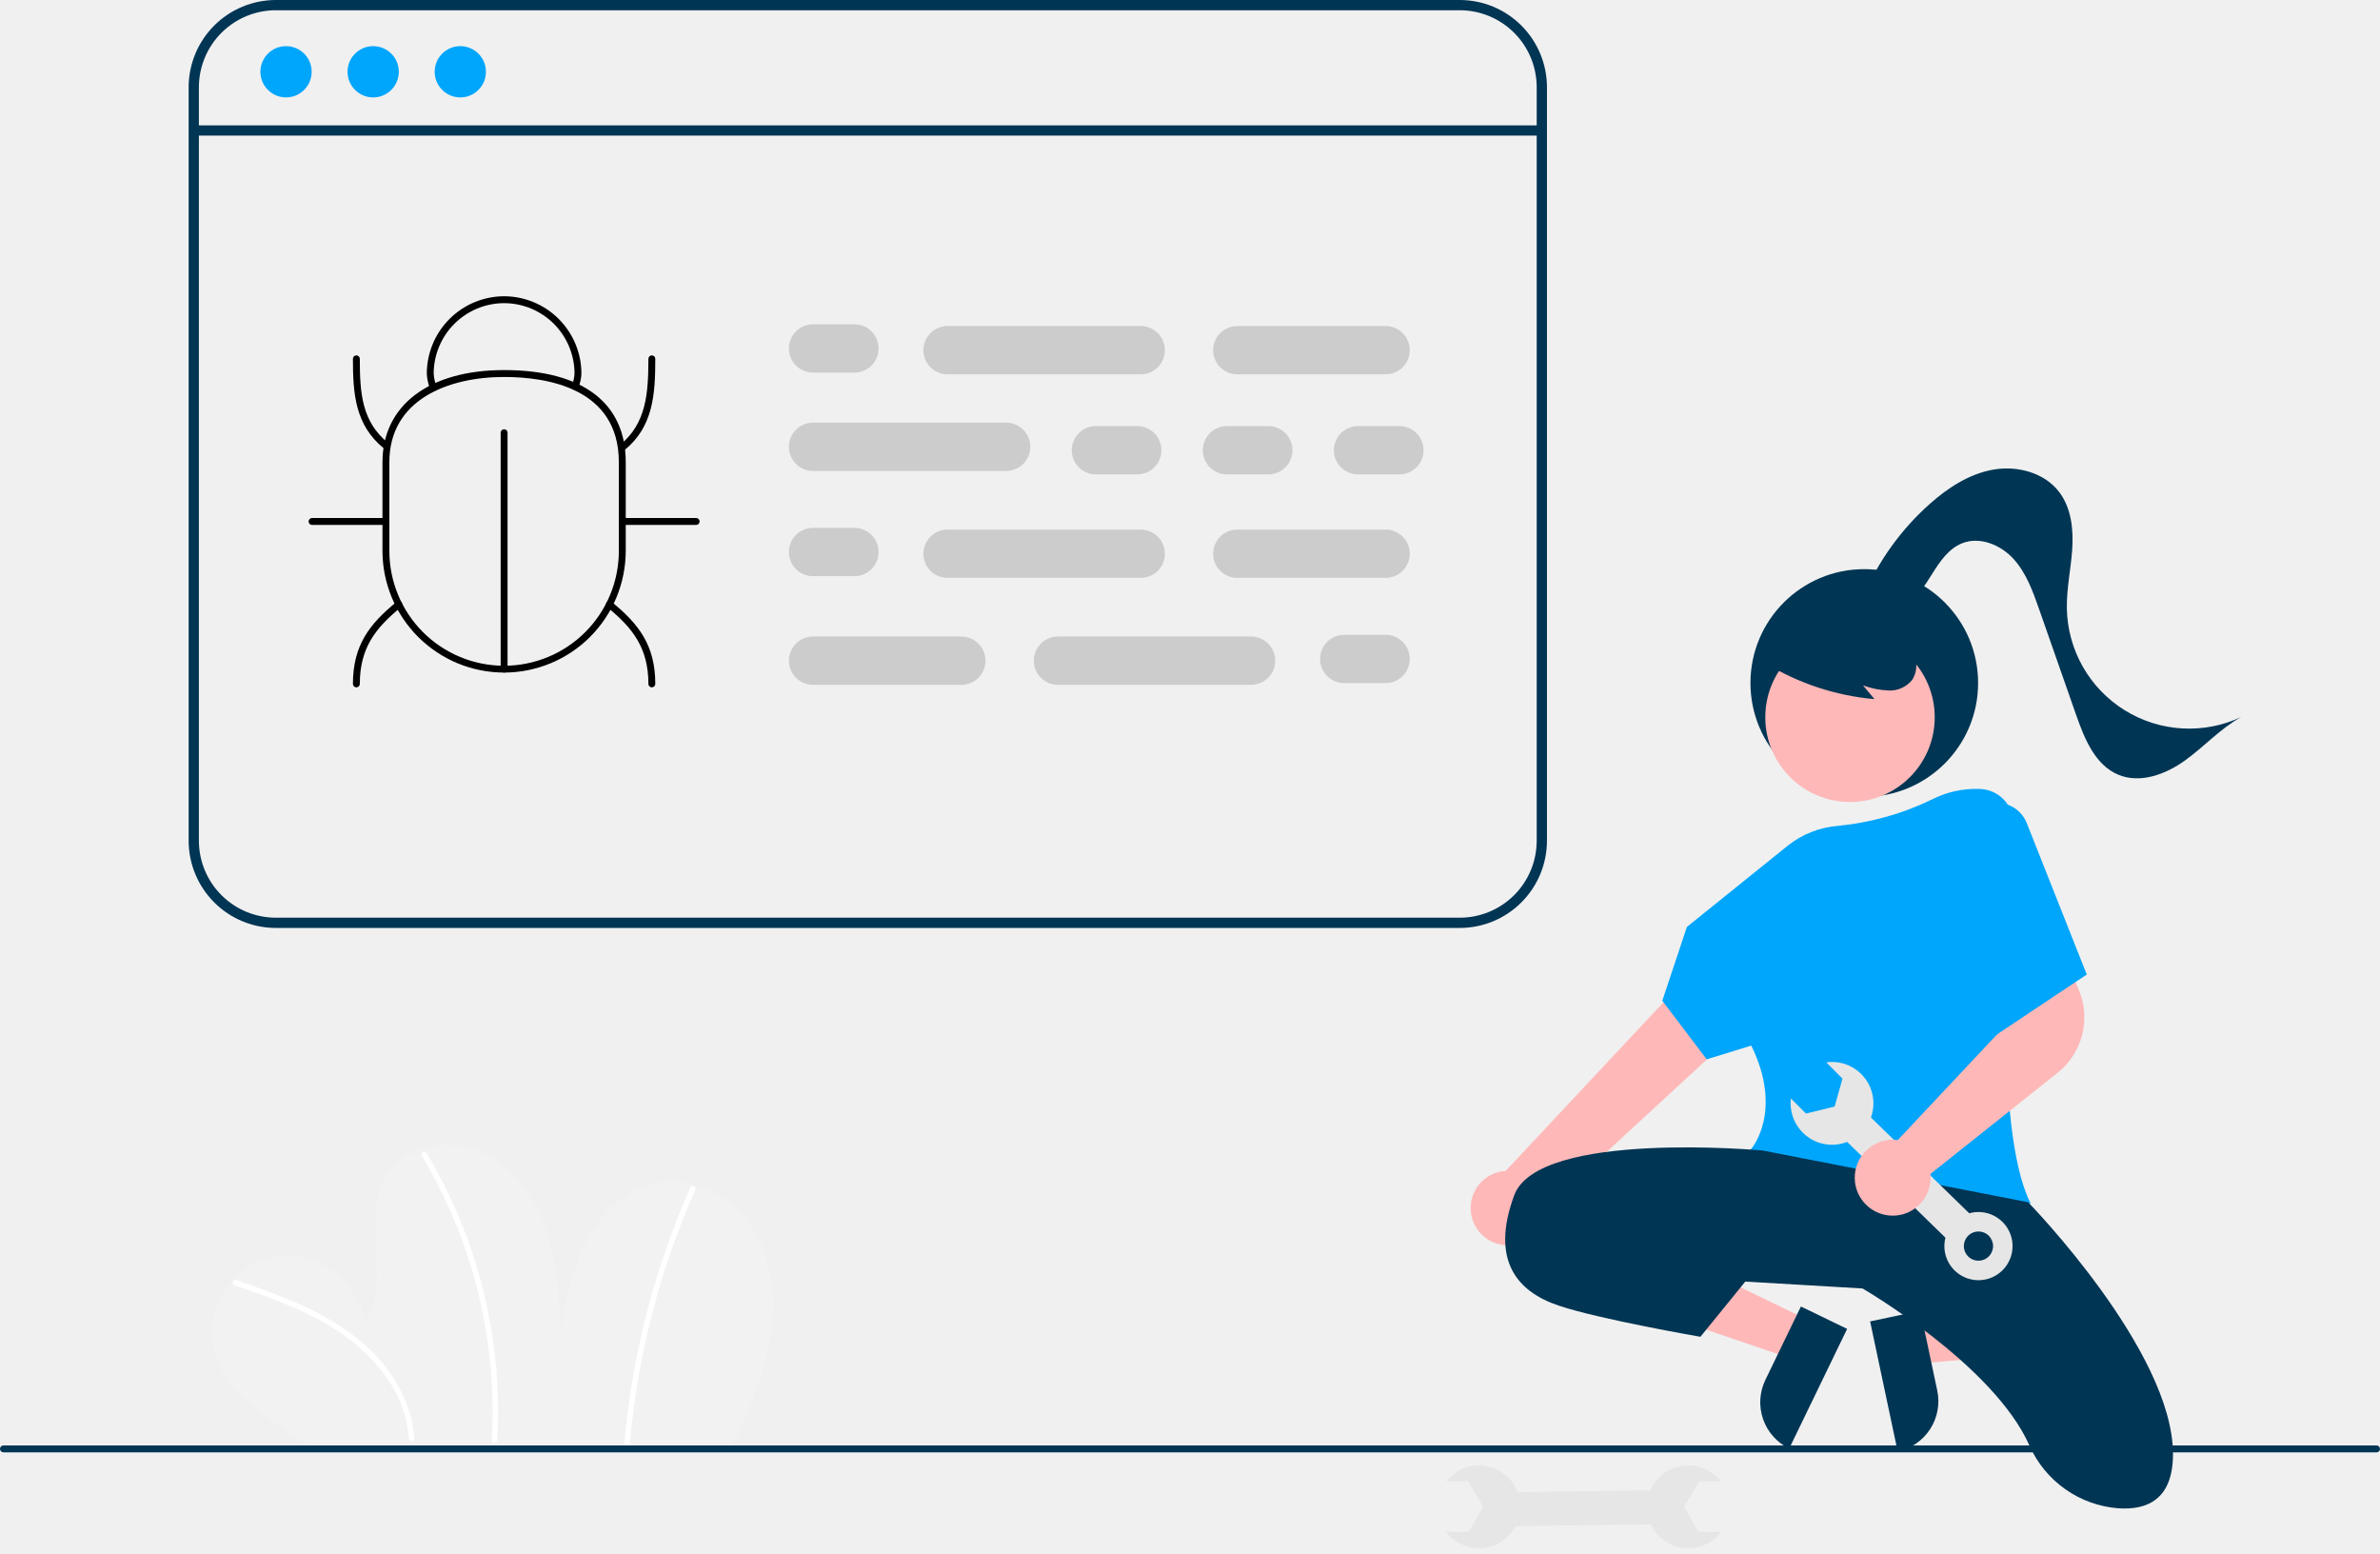
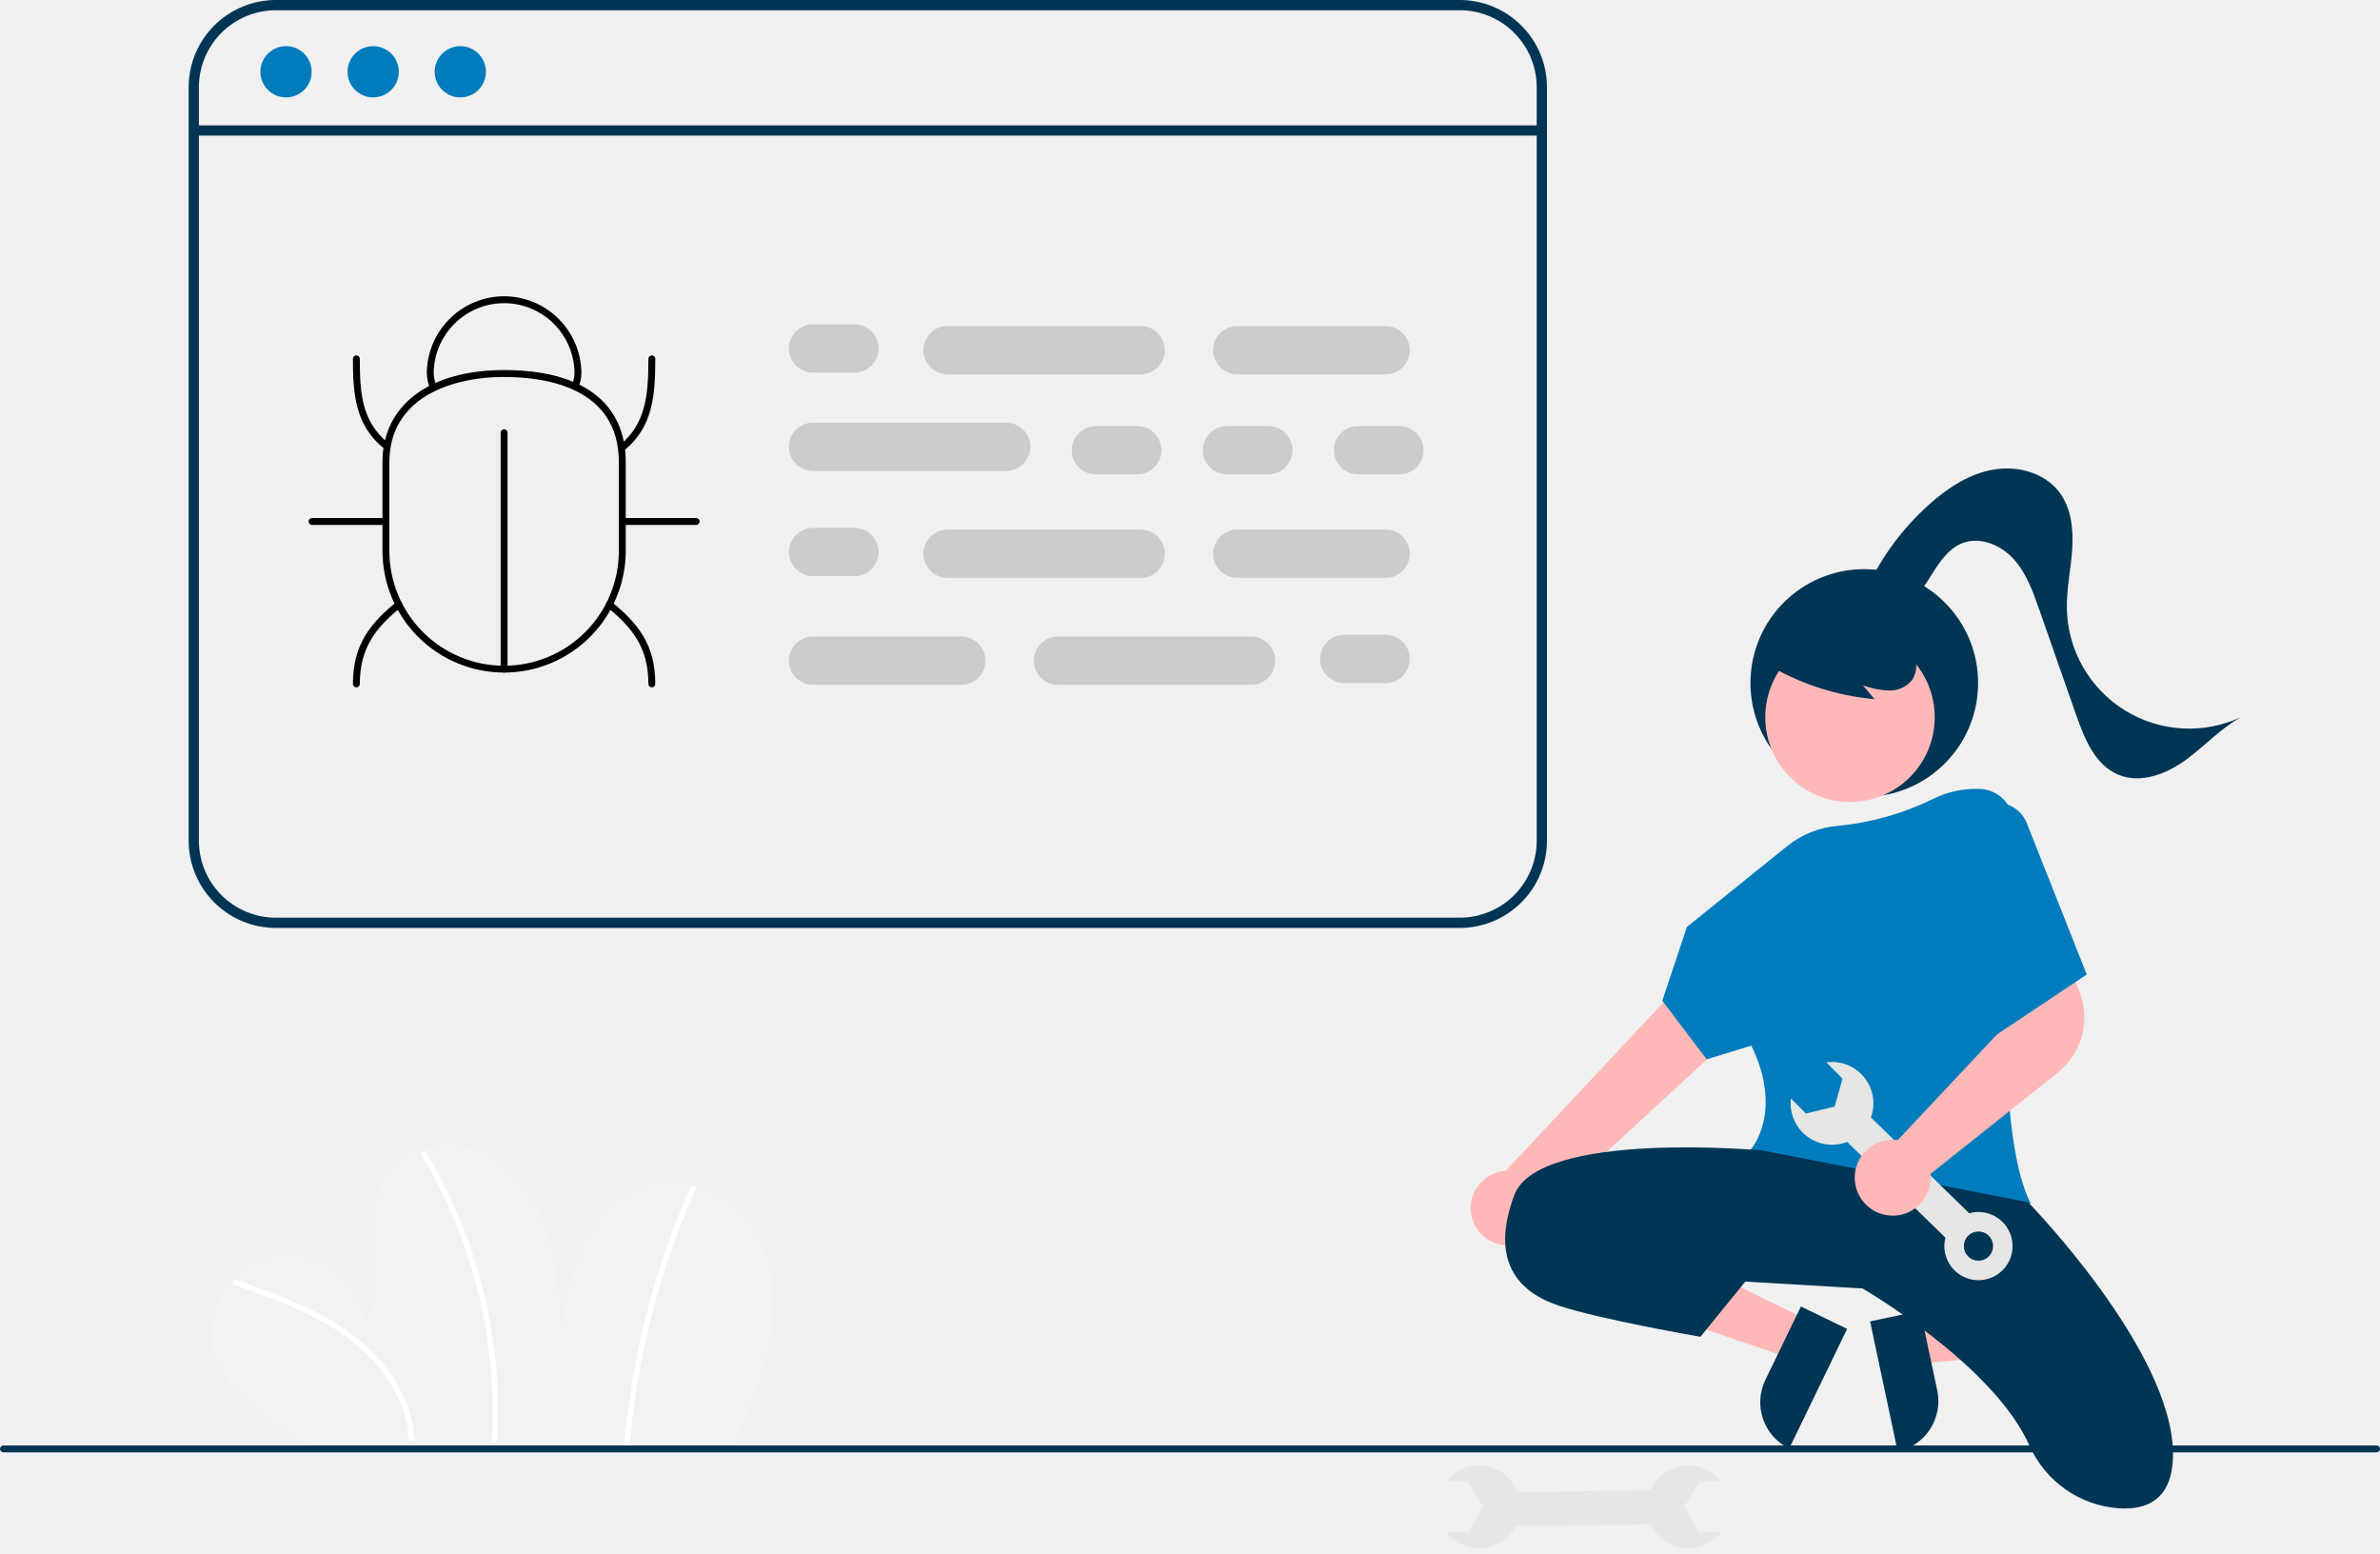
<svg xmlns="http://www.w3.org/2000/svg" width="360" height="235" viewBox="0 0 360 235" fill="none">
  <g clip-path="url(#clip0)">
    <path d="M110.511 219.188C112.947 213.927 115.381 208.588 116.438 202.888C117.495 197.188 117.051 191.001 114.024 186.057C110.996 181.113 105.035 177.76 99.346 178.878C94.674 179.796 90.922 183.476 88.726 187.7C86.529 191.925 85.647 196.69 84.793 201.374C84.517 196.052 84.225 190.645 82.457 185.618C80.689 180.591 77.208 175.906 72.247 173.961C67.285 172.015 60.831 173.545 58.217 178.188C54.533 184.73 59.417 193.906 55.182 200.104C54.455 193.887 47.953 188.974 41.773 189.974C35.594 190.974 30.973 197.686 32.244 203.816C33.001 207.463 35.489 210.565 38.464 212.806C41.439 215.048 44.899 217.645 48.322 219.114L110.511 219.188Z" fill="#F2F2F2" />
    <path d="M35.489 194.368C40.397 196.083 45.351 197.818 49.832 200.501C53.849 202.905 57.425 206.142 59.684 210.287C60.922 212.511 61.657 214.979 61.837 217.518C61.869 218.049 62.7 218.052 62.667 217.518C62.377 212.79 60.073 208.464 56.883 205.042C53.385 201.291 48.852 198.729 44.172 196.741C41.398 195.563 38.554 194.561 35.709 193.567C35.204 193.39 34.987 194.192 35.489 194.368H35.489Z" fill="white" />
    <path d="M63.802 174.785C66.818 179.809 69.233 185.171 70.998 190.758C72.766 196.344 73.879 202.117 74.316 207.959C74.558 211.23 74.585 214.513 74.395 217.787C74.365 218.321 75.195 218.319 75.226 217.787C75.561 211.884 75.204 205.962 74.161 200.142C73.121 194.322 71.41 188.643 69.064 183.217C67.748 180.169 66.229 177.212 64.519 174.366C64.462 174.275 64.371 174.21 64.266 174.184C64.162 174.159 64.051 174.175 63.958 174.229C63.865 174.284 63.797 174.372 63.768 174.476C63.739 174.579 63.751 174.69 63.802 174.785V174.785Z" fill="white" />
    <path d="M104.446 179.555C100.18 189.139 97.178 199.238 95.516 209.596C95.049 212.505 94.687 215.429 94.431 218.367C94.385 218.9 95.216 218.896 95.262 218.367C96.166 208.032 98.4 197.857 101.908 188.093C102.893 185.348 103.978 182.642 105.163 179.974C105.378 179.49 104.663 179.067 104.446 179.555V179.555Z" fill="white" />
    <path d="M251.725 230.5L251.659 225.344L227.354 225.659L227.42 230.814L251.725 230.5Z" fill="#E6E6E6" />
    <path d="M260.362 231.65L256.891 231.64L254.745 227.812L257.064 223.997L260.289 224.006C259.482 222.979 258.373 222.23 257.118 221.864C255.863 221.499 254.526 221.535 253.293 221.969C252.06 222.402 250.993 223.21 250.243 224.28C249.492 225.35 249.095 226.628 249.108 227.934C249.12 229.241 249.541 230.511 250.312 231.567C251.082 232.622 252.164 233.41 253.405 233.82C254.646 234.229 255.984 234.241 257.232 233.851C258.479 233.462 259.574 232.693 260.362 231.65V231.65Z" fill="#E6E6E6" />
    <path d="M218.717 231.65L222.188 231.64L224.334 227.812L222.015 223.997L218.79 224.006C219.598 222.979 220.706 222.23 221.961 221.864C223.216 221.499 224.554 221.535 225.787 221.969C227.019 222.402 228.086 223.21 228.837 224.28C229.587 225.35 229.984 226.628 229.972 227.934C229.959 229.241 229.538 230.511 228.767 231.567C227.997 232.622 226.915 233.41 225.674 233.82C224.433 234.229 223.095 234.241 221.848 233.851C220.6 233.462 219.505 232.693 218.717 231.65V231.65Z" fill="#E6E6E6" />
    <path d="M359.478 219.636H0.522C0.383 219.636 0.251 219.581 0.153 219.483C0.055 219.386 0 219.253 0 219.115C0 218.976 0.055 218.843 0.153 218.746C0.251 218.648 0.383 218.593 0.522 218.593H359.478C359.617 218.593 359.749 218.648 359.847 218.746C359.945 218.843 360 218.976 360 219.115C360 219.253 359.945 219.386 359.847 219.483C359.749 219.581 359.617 219.636 359.478 219.636Z" fill="#003554" />
    <path d="M281.993 120.506C291.502 120.506 299.21 112.797 299.21 103.288C299.21 93.779 291.502 86.071 281.993 86.071C272.484 86.071 264.775 93.779 264.775 103.288C264.775 112.797 272.484 120.506 281.993 120.506Z" fill="#003554" />
    <path d="M288.97 199.944L290.296 206.201L315.063 204.064L313.106 194.829L288.97 199.944Z" fill="#FFB8B8" />
    <path d="M287.043 219.5L282.875 199.834L290.474 198.224L293.031 210.292C293.458 212.307 293.067 214.41 291.944 216.136C290.821 217.863 289.058 219.073 287.043 219.5L287.043 219.5Z" fill="#003554" />
    <path d="M273.454 199.61L270.666 205.367L247.134 197.355L251.248 188.858L273.454 199.61Z" fill="#FFB8B8" />
    <path d="M267.03 208.683L272.406 197.58L279.397 200.965L270.636 219.059C269.718 218.614 268.897 217.993 268.219 217.231C267.541 216.469 267.019 215.581 266.685 214.618C266.35 213.654 266.208 212.634 266.267 211.616C266.327 210.598 266.586 209.601 267.03 208.683V208.683Z" fill="#003554" />
    <path d="M227.092 188.24C227.897 188.39 228.726 188.362 229.519 188.157C230.313 187.952 231.051 187.575 231.684 187.054C232.316 186.533 232.826 185.879 233.178 185.139C233.531 184.4 233.716 183.592 233.722 182.772L272.526 146.996L262.89 139.532L227.757 177.068C226.38 177.149 225.08 177.732 224.104 178.707C223.128 179.682 222.544 180.981 222.462 182.358C222.38 183.736 222.806 185.095 223.659 186.179C224.513 187.263 225.734 187.996 227.092 188.24H227.092Z" fill="#FFB8B8" />
    <path d="M279.832 121.283C286.909 121.283 292.646 115.546 292.646 108.469C292.646 101.392 286.909 95.654 279.832 95.654C272.755 95.654 267.017 101.392 267.017 108.469C267.017 115.546 272.755 121.283 279.832 121.283Z" fill="#FFB8B8" />
-     <path d="M291.332 183.795C282.343 183.795 271.517 181.901 264.839 174.154L264.688 173.98L264.843 173.809C264.894 173.753 269.807 168.138 264.901 158.125L258.156 160.2L251.441 151.336L255.161 140.177L270.384 127.914C272.565 126.166 275.221 125.114 278.007 124.893C283.049 124.406 287.961 123.007 292.503 120.765C294.582 119.755 296.871 119.254 299.181 119.305L299.481 119.313C300.183 119.333 300.875 119.495 301.513 119.79C302.151 120.085 302.722 120.506 303.192 121.029C303.663 121.551 304.022 122.164 304.249 122.829C304.475 123.494 304.564 124.199 304.511 124.9C303.478 138.272 301.655 170.575 307.01 181.697L307.149 181.984L306.84 182.063C301.75 183.208 296.549 183.789 291.332 183.795V183.795Z" fill="#00A6FB" />
+     <path d="M291.332 183.795C282.343 183.795 271.517 181.901 264.839 174.154L264.688 173.98L264.843 173.809C264.894 173.753 269.807 168.138 264.901 158.125L258.156 160.2L251.441 151.336L255.161 140.177L270.384 127.914C272.565 126.166 275.221 125.114 278.007 124.893C283.049 124.406 287.961 123.007 292.503 120.765C294.582 119.755 296.871 119.254 299.181 119.305L299.481 119.313C300.183 119.333 300.875 119.495 301.513 119.79C302.151 120.085 302.722 120.506 303.192 121.029C303.663 121.551 304.022 122.164 304.249 122.829C304.475 123.494 304.564 124.199 304.511 124.9C303.478 138.272 301.655 170.575 307.01 181.697L307.149 181.984L306.84 182.063C301.75 183.208 296.549 183.789 291.332 183.795V183.795Z" fill="#007cbd" />
    <path d="M266.602 173.984C266.602 173.984 232.688 170.854 229.036 180.767C225.384 190.68 229.558 195.376 235.819 197.462C242.08 199.549 257.21 202.158 257.21 202.158L263.993 193.81L281.732 194.854C281.732 194.854 301.498 206.318 306.963 218.579C308.136 221.233 310.005 223.519 312.373 225.194C314.742 226.87 317.52 227.872 320.412 228.095C324.794 228.4 328.688 226.745 328.688 219.897C328.688 204.245 306.775 181.81 306.775 181.81L266.602 173.984Z" fill="#003554" />
    <path d="M240.775 189.375C240.775 189.375 249.645 186.767 263.732 193.549Z" fill="#003554" />
    <path d="M267.048 100.297C272.053 103.352 277.695 105.211 283.535 105.729L281.797 103.647C283.063 104.115 284.394 104.379 285.742 104.43C286.417 104.45 287.087 104.311 287.699 104.024C288.31 103.738 288.846 103.313 289.264 102.782C289.604 102.231 289.807 101.605 289.854 100.959C289.901 100.312 289.79 99.664 289.533 99.07C289.003 97.884 288.179 96.853 287.138 96.076C285.294 94.617 283.117 93.637 280.802 93.223C278.487 92.809 276.106 92.975 273.87 93.704C272.336 94.163 270.963 95.044 269.907 96.246C269.388 96.852 269.028 97.578 268.858 98.357C268.688 99.137 268.715 99.946 268.935 100.713" fill="#003554" />
    <path d="M281.9 90.054C284.177 84.767 287.585 80.044 291.885 76.217C294.646 73.763 297.871 71.655 301.509 71.019C305.148 70.382 309.248 71.473 311.48 74.416C313.305 76.823 313.646 80.047 313.445 83.061C313.244 86.074 312.57 89.059 312.635 92.079C312.701 95.16 313.535 98.176 315.062 100.853C316.589 103.529 318.761 105.783 321.379 107.407C323.998 109.032 326.981 109.977 330.058 110.157C333.134 110.337 336.207 109.745 338.997 108.436C335.855 110.172 333.407 112.921 330.49 115.014C327.573 117.106 323.727 118.541 320.414 117.158C316.909 115.695 315.301 111.722 314.046 108.137L308.446 92.151C307.495 89.434 306.496 86.636 304.553 84.51C302.611 82.385 299.459 81.09 296.785 82.158C294.758 82.968 293.439 84.901 292.282 86.751C291.125 88.602 289.905 90.57 287.95 91.541C285.995 92.511 283.099 91.914 282.46 89.827" fill="#003554" />
    <path d="M281.544 167.578L277.945 171.271L295.354 188.235L298.952 184.542L281.544 167.578Z" fill="#E6E6E6" />
    <path d="M295.57 184.847C294.859 185.577 294.38 186.502 294.194 187.505C294.008 188.507 294.123 189.543 294.526 190.48C294.928 191.417 295.599 192.213 296.454 192.769C297.31 193.324 298.31 193.614 299.33 193.601C300.35 193.587 301.342 193.272 302.183 192.695C303.023 192.117 303.674 191.304 304.052 190.356C304.43 189.409 304.519 188.371 304.307 187.374C304.095 186.376 303.592 185.464 302.862 184.752C301.882 183.798 300.564 183.272 299.196 183.289C297.829 183.307 296.525 183.867 295.57 184.847V184.847ZM300.846 189.987C300.541 190.3 300.15 190.516 299.722 190.607C299.295 190.697 298.85 190.659 298.444 190.497C298.038 190.335 297.689 190.057 297.442 189.696C297.194 189.336 297.059 188.911 297.054 188.474C297.048 188.037 297.172 187.608 297.41 187.241C297.648 186.875 297.99 186.587 298.391 186.415C298.793 186.242 299.237 186.193 299.666 186.272C300.096 186.352 300.492 186.557 300.805 186.862C301.225 187.271 301.465 187.83 301.473 188.416C301.48 189.002 301.255 189.567 300.846 189.987Z" fill="#E6E6E6" />
    <path d="M276.25 160.658L278.697 163.12L277.508 167.344L273.17 168.402L270.896 166.115C270.741 167.412 270.996 168.726 271.624 169.871C272.253 171.017 273.225 171.937 274.403 172.503C275.581 173.068 276.907 173.251 278.194 173.025C279.481 172.799 280.665 172.176 281.581 171.243C282.496 170.311 283.096 169.115 283.298 167.824C283.499 166.532 283.291 165.21 282.704 164.043C282.116 162.876 281.178 161.922 280.02 161.315C278.863 160.708 277.545 160.478 276.25 160.658V160.658Z" fill="#E6E6E6" />
    <path d="M286.297 183.839C286.076 183.839 285.855 183.827 285.635 183.803C284.347 183.653 283.148 183.073 282.231 182.156C281.314 181.239 280.734 180.04 280.585 178.752C280.493 177.948 280.572 177.134 280.817 176.364C281.062 175.593 281.467 174.882 282.005 174.279C282.544 173.676 283.204 173.193 283.942 172.862C284.68 172.531 285.479 172.361 286.288 172.36C286.544 172.362 286.8 172.381 287.053 172.417L304.572 153.768L302.743 147.672L311.929 143.554L314.503 149.846C315.365 151.978 315.518 154.331 314.937 156.556C314.356 158.78 313.074 160.759 311.28 162.197L291.996 177.537C292.016 177.724 292.027 177.912 292.027 178.1C292.027 178.907 291.856 179.705 291.527 180.441C291.197 181.178 290.717 181.837 290.116 182.376C289.069 183.322 287.708 183.843 286.297 183.839Z" fill="#FFB8B8" />
-     <path d="M299.993 121.81C300.6 121.54 301.256 121.396 301.921 121.385C302.585 121.375 303.245 121.499 303.86 121.751C304.476 122.002 305.034 122.375 305.502 122.848C305.969 123.32 306.336 123.882 306.581 124.5L315.645 147.375L301.558 156.766L299.993 121.81Z" fill="#00A6FB" />
+     <path d="M299.993 121.81C300.6 121.54 301.256 121.396 301.921 121.385C302.585 121.375 303.245 121.499 303.86 121.751C304.476 122.002 305.034 122.375 305.502 122.848C305.969 123.32 306.336 123.882 306.581 124.5L315.645 147.375L301.558 156.766L299.993 121.81Z" fill="#007cbd" />
    <path d="M233.993 127.151V13.18C233.988 9.686 232.598 6.337 230.127 3.866C227.656 1.395 224.307 0.005 220.813 0H41.715C38.221 0.005 34.871 1.395 32.401 3.866C29.93 6.337 28.54 9.686 28.535 13.18V127.151C28.54 130.646 29.93 133.995 32.401 136.466C34.871 138.937 38.221 140.327 41.715 140.332H220.813C224.307 140.327 227.656 138.937 230.127 136.466C232.598 133.995 233.988 130.646 233.993 127.151ZM41.715 138.781C38.632 138.777 35.676 137.551 33.496 135.371C31.316 133.191 30.089 130.235 30.085 127.151V13.18C30.089 10.097 31.316 7.141 33.496 4.961C35.676 2.781 38.632 1.554 41.715 1.551H220.813C223.896 1.554 226.852 2.781 229.032 4.961C231.212 7.141 232.438 10.097 232.442 13.18V127.151C232.438 130.235 231.212 133.191 229.032 135.371C226.852 137.551 223.896 138.777 220.813 138.781H41.715Z" fill="#003554" />
    <path d="M232.442 20.506H30.085C29.88 20.506 29.683 20.424 29.537 20.279C29.392 20.134 29.31 19.936 29.31 19.731C29.31 19.525 29.392 19.328 29.537 19.183C29.683 19.037 29.88 18.956 30.085 18.956H232.442C232.648 18.956 232.845 19.037 232.99 19.183C233.136 19.328 233.218 19.525 233.218 19.731C233.218 19.936 233.136 20.134 232.99 20.279C232.845 20.424 232.648 20.506 232.442 20.506Z" fill="#003554" />
-     <path d="M43.266 14.731C45.407 14.731 47.142 12.995 47.142 10.854C47.142 8.713 45.407 6.978 43.266 6.978C41.125 6.978 39.389 8.713 39.389 10.854C39.389 12.995 41.125 14.731 43.266 14.731Z" fill="#00A6FB" />
-     <path d="M56.446 14.731C58.587 14.731 60.323 12.995 60.323 10.854C60.323 8.713 58.587 6.978 56.446 6.978C54.305 6.978 52.569 8.713 52.569 10.854C52.569 12.995 54.305 14.731 56.446 14.731Z" fill="#00A6FB" />
-     <path d="M69.626 14.731C71.767 14.731 73.503 12.995 73.503 10.854C73.503 8.713 71.767 6.978 69.626 6.978C67.485 6.978 65.75 8.713 65.75 10.854C65.75 12.995 67.485 14.731 69.626 14.731Z" fill="#00A6FB" />
+     <path d="M43.266 14.731C45.407 14.731 47.142 12.995 47.142 10.854C47.142 8.713 45.407 6.978 43.266 6.978C41.125 6.978 39.389 8.713 39.389 10.854C39.389 12.995 41.125 14.731 43.266 14.731Z" fill="#007cbd" />
+     <path d="M56.446 14.731C58.587 14.731 60.323 12.995 60.323 10.854C60.323 8.713 58.587 6.978 56.446 6.978C54.305 6.978 52.569 8.713 52.569 10.854C52.569 12.995 54.305 14.731 56.446 14.731Z" fill="#007cbd" />
+     <path d="M69.626 14.731C71.767 14.731 73.503 12.995 73.503 10.854C73.503 8.713 71.767 6.978 69.626 6.978C67.485 6.978 65.75 8.713 65.75 10.854C65.75 12.995 67.485 14.731 69.626 14.731Z" fill="#007cbd" />
    <path d="M98.598 103.947C98.529 103.947 98.461 103.934 98.398 103.907C98.335 103.881 98.277 103.843 98.229 103.794C98.18 103.746 98.142 103.688 98.115 103.625C98.089 103.562 98.076 103.494 98.076 103.425C98.076 97.985 95.691 94.951 91.844 91.818C91.79 91.775 91.746 91.722 91.713 91.662C91.68 91.601 91.66 91.535 91.653 91.467C91.646 91.398 91.652 91.329 91.672 91.264C91.692 91.198 91.724 91.137 91.767 91.083C91.811 91.03 91.864 90.986 91.924 90.954C91.985 90.921 92.051 90.901 92.119 90.894C92.188 90.887 92.257 90.894 92.322 90.913C92.388 90.933 92.449 90.966 92.502 91.009C96.588 94.335 99.119 97.573 99.119 103.425C99.119 103.494 99.106 103.562 99.08 103.625C99.053 103.688 99.015 103.746 98.966 103.794C98.918 103.843 98.861 103.881 98.797 103.907C98.734 103.934 98.666 103.947 98.598 103.947Z" fill="black" />
    <path d="M53.904 103.947C53.836 103.947 53.768 103.934 53.705 103.907C53.641 103.881 53.584 103.843 53.535 103.794C53.487 103.746 53.449 103.688 53.422 103.625C53.396 103.562 53.383 103.494 53.383 103.425C53.383 97.573 55.914 94.335 60 91.009C60.053 90.966 60.114 90.933 60.18 90.913C60.245 90.894 60.314 90.887 60.383 90.894C60.451 90.901 60.517 90.921 60.578 90.954C60.638 90.986 60.691 91.03 60.735 91.083C60.778 91.137 60.81 91.198 60.83 91.264C60.85 91.329 60.856 91.398 60.849 91.467C60.842 91.535 60.821 91.601 60.789 91.662C60.756 91.722 60.712 91.775 60.658 91.818C56.811 94.951 54.426 97.986 54.426 103.425C54.426 103.494 54.413 103.562 54.386 103.625C54.36 103.688 54.322 103.746 54.273 103.794C54.225 103.843 54.167 103.881 54.104 103.907C54.041 103.934 53.973 103.947 53.904 103.947Z" fill="black" />
    <path d="M94.129 68.192C94.021 68.192 93.916 68.159 93.828 68.097C93.74 68.035 93.673 67.947 93.637 67.845C93.601 67.744 93.597 67.634 93.626 67.53C93.655 67.426 93.716 67.334 93.799 67.266C97.754 64.046 98.076 59.472 98.076 54.263C98.076 54.124 98.131 53.991 98.229 53.894C98.326 53.796 98.459 53.741 98.598 53.741C98.736 53.741 98.869 53.796 98.966 53.894C99.064 53.991 99.119 54.124 99.119 54.263C99.119 59.743 98.769 64.566 94.458 68.075C94.365 68.151 94.249 68.192 94.129 68.192V68.192Z" fill="black" />
    <path d="M58.373 67.913C58.254 67.913 58.137 67.871 58.044 67.795C53.733 64.286 53.383 59.59 53.383 54.262C53.383 54.124 53.438 53.991 53.535 53.893C53.633 53.795 53.766 53.74 53.904 53.74C54.043 53.74 54.175 53.795 54.273 53.893C54.371 53.991 54.426 54.124 54.426 54.262C54.426 59.498 54.741 63.761 58.703 66.986C58.787 67.054 58.847 67.147 58.876 67.25C58.905 67.354 58.901 67.464 58.865 67.566C58.829 67.667 58.762 67.755 58.674 67.817C58.586 67.879 58.481 67.913 58.373 67.912V67.913Z" fill="black" />
    <path d="M105.302 79.384H94.128C93.99 79.384 93.857 79.329 93.76 79.231C93.662 79.133 93.607 79 93.607 78.862C93.607 78.724 93.662 78.591 93.76 78.493C93.857 78.395 93.99 78.34 94.128 78.34H105.302C105.44 78.34 105.573 78.395 105.671 78.493C105.768 78.591 105.823 78.724 105.823 78.862C105.823 79 105.768 79.133 105.671 79.231C105.573 79.329 105.44 79.384 105.302 79.384Z" fill="black" />
    <path d="M58.374 79.384H47.2C47.062 79.384 46.929 79.329 46.831 79.231C46.734 79.133 46.679 79 46.679 78.862C46.679 78.724 46.734 78.591 46.831 78.493C46.929 78.395 47.062 78.34 47.2 78.34H58.374C58.512 78.34 58.645 78.395 58.743 78.493C58.84 78.591 58.895 78.724 58.895 78.862C58.895 79 58.84 79.133 58.743 79.231C58.645 79.329 58.512 79.384 58.374 79.384Z" fill="black" />
    <path d="M76.251 101.712C76.182 101.712 76.115 101.699 76.051 101.673C75.988 101.646 75.93 101.608 75.882 101.559C75.834 101.511 75.795 101.453 75.769 101.39C75.743 101.327 75.729 101.259 75.729 101.19V65.436C75.729 65.297 75.784 65.165 75.882 65.067C75.98 64.969 76.113 64.914 76.251 64.914C76.389 64.914 76.522 64.969 76.62 65.067C76.718 65.165 76.773 65.297 76.773 65.436V101.19C76.773 101.259 76.759 101.327 76.733 101.39C76.707 101.453 76.668 101.511 76.62 101.559C76.572 101.608 76.514 101.646 76.451 101.673C76.387 101.699 76.32 101.712 76.251 101.712V101.712Z" fill="black" />
    <path d="M76.251 101.712C71.373 101.706 66.696 99.766 63.247 96.317C59.798 92.868 57.858 88.191 57.852 83.313V69.895C57.852 61.303 64.902 55.965 76.251 55.965C88.116 55.965 94.65 60.912 94.65 69.895V83.313C94.645 88.191 92.704 92.868 89.255 96.317C85.806 99.766 81.129 101.706 76.251 101.712V101.712ZM76.251 57.009C67.861 57.009 58.895 60.394 58.895 69.895V83.313C58.894 85.593 59.342 87.851 60.214 89.957C61.086 92.064 62.364 93.979 63.975 95.591C65.587 97.204 67.501 98.483 69.607 99.356C71.713 100.229 73.971 100.678 76.251 100.678C78.531 100.678 80.789 100.229 82.895 99.356C85.001 98.483 86.915 97.204 88.527 95.591C90.138 93.979 91.417 92.064 92.288 89.957C93.16 87.851 93.608 85.593 93.607 83.313V69.895C93.607 58.683 82.733 57.009 76.251 57.009V57.009Z" fill="black" />
    <path d="M65.557 59.187C65.453 59.187 65.351 59.155 65.264 59.097C65.178 59.038 65.111 58.955 65.072 58.858C64.771 58.104 64.597 57.305 64.557 56.493C64.566 53.4 65.797 50.436 67.981 48.246C70.166 46.056 73.127 44.818 76.22 44.802H76.28C79.369 44.816 82.328 46.05 84.512 48.234C86.697 50.419 87.931 53.377 87.946 56.466C87.919 57.221 87.758 57.965 87.471 58.663C87.418 58.79 87.317 58.891 87.189 58.944C87.062 58.996 86.919 58.996 86.792 58.944C86.664 58.892 86.563 58.791 86.509 58.664C86.456 58.537 86.455 58.394 86.506 58.266C86.744 57.688 86.879 57.072 86.903 56.447C86.885 53.637 85.759 50.948 83.77 48.963C81.781 46.978 79.089 45.858 76.279 45.845H76.222C73.409 45.859 70.715 46.983 68.725 48.972C66.737 50.962 65.613 53.656 65.599 56.469C65.636 57.156 65.786 57.832 66.041 58.471C66.073 58.55 66.084 58.636 66.075 58.721C66.066 58.805 66.036 58.886 65.989 58.957C65.941 59.028 65.876 59.085 65.801 59.125C65.726 59.165 65.642 59.186 65.557 59.187H65.557Z" fill="black" />
    <path d="M129.24 56.349H122.979C122.011 56.349 121.082 55.965 120.397 55.28C119.712 54.595 119.327 53.666 119.327 52.697C119.327 51.728 119.712 50.8 120.397 50.115C121.082 49.43 122.011 49.045 122.979 49.045H129.24C130.209 49.045 131.138 49.43 131.823 50.115C132.508 50.8 132.892 51.728 132.892 52.697C132.892 53.666 132.508 54.595 131.823 55.28C131.138 55.965 130.209 56.349 129.24 56.349V56.349Z" fill="#CCCCCC" />
    <path d="M172.023 71.74H165.762C164.793 71.74 163.864 71.356 163.179 70.671C162.495 69.986 162.11 69.057 162.11 68.088C162.11 67.12 162.495 66.191 163.179 65.506C163.864 64.821 164.793 64.436 165.762 64.436H172.023C172.991 64.436 173.92 64.821 174.605 65.506C175.29 66.191 175.675 67.12 175.675 68.088C175.675 69.057 175.29 69.986 174.605 70.671C173.92 71.356 172.991 71.74 172.023 71.74V71.74Z" fill="#CCCCCC" />
    <path d="M191.849 71.74H185.588C184.619 71.74 183.69 71.356 183.006 70.671C182.321 69.986 181.936 69.057 181.936 68.088C181.936 67.12 182.321 66.191 183.006 65.506C183.69 64.821 184.619 64.436 185.588 64.436H191.849C192.818 64.436 193.747 64.821 194.431 65.506C195.116 66.191 195.501 67.12 195.501 68.088C195.501 69.057 195.116 69.986 194.431 70.671C193.747 71.356 192.818 71.74 191.849 71.74V71.74Z" fill="#CCCCCC" />
    <path d="M211.675 71.74H205.414C204.446 71.74 203.517 71.356 202.832 70.671C202.147 69.986 201.762 69.057 201.762 68.088C201.762 67.12 202.147 66.191 202.832 65.506C203.517 64.821 204.446 64.436 205.414 64.436H211.675C212.644 64.436 213.573 64.821 214.258 65.506C214.942 66.191 215.327 67.12 215.327 68.088C215.327 69.057 214.942 69.986 214.258 70.671C213.573 71.356 212.644 71.74 211.675 71.74V71.74Z" fill="#CCCCCC" />
    <path d="M172.545 56.61H143.327C142.359 56.61 141.43 56.225 140.745 55.54C140.06 54.855 139.675 53.926 139.675 52.958C139.675 51.989 140.06 51.06 140.745 50.375C141.43 49.691 142.359 49.306 143.327 49.306H172.545C173.513 49.306 174.442 49.691 175.127 50.375C175.812 51.06 176.197 51.989 176.197 52.958C176.197 53.926 175.812 54.855 175.127 55.54C174.442 56.225 173.513 56.61 172.545 56.61Z" fill="#CCCCCC" />
    <path d="M152.197 71.219H122.979C122.011 71.219 121.082 70.834 120.397 70.149C119.712 69.464 119.327 68.535 119.327 67.567C119.327 66.598 119.712 65.669 120.397 64.984C121.082 64.299 122.011 63.915 122.979 63.915H152.197C153.165 63.915 154.094 64.299 154.779 64.984C155.464 65.669 155.849 66.598 155.849 67.567C155.849 68.535 155.464 69.464 154.779 70.149C154.094 70.834 153.165 71.219 152.197 71.219Z" fill="#CCCCCC" />
    <path d="M209.588 56.61H187.153C186.185 56.61 185.256 56.225 184.571 55.54C183.886 54.855 183.501 53.926 183.501 52.958C183.501 51.989 183.886 51.06 184.571 50.375C185.256 49.691 186.185 49.306 187.153 49.306H209.588C210.557 49.306 211.486 49.691 212.171 50.375C212.855 51.06 213.24 51.989 213.24 52.958C213.24 53.926 212.855 54.855 212.171 55.54C211.486 56.225 210.557 56.61 209.588 56.61Z" fill="#CCCCCC" />
    <path d="M129.24 87.132H122.979C122.011 87.132 121.082 86.747 120.397 86.062C119.712 85.377 119.327 84.448 119.327 83.48C119.327 82.511 119.712 81.582 120.397 80.897C121.082 80.212 122.011 79.828 122.979 79.828H129.24C130.209 79.828 131.138 80.212 131.823 80.897C132.508 81.582 132.892 82.511 132.892 83.48C132.892 84.448 132.508 85.377 131.823 86.062C131.138 86.747 130.209 87.132 129.24 87.132V87.132Z" fill="#CCCCCC" />
    <path d="M172.545 87.393H143.327C142.359 87.393 141.43 87.008 140.745 86.323C140.06 85.638 139.675 84.709 139.675 83.741C139.675 82.772 140.06 81.843 140.745 81.158C141.43 80.473 142.359 80.088 143.327 80.088H172.545C173.513 80.088 174.442 80.473 175.127 81.158C175.812 81.843 176.197 82.772 176.197 83.741C176.197 84.709 175.812 85.638 175.127 86.323C174.442 87.008 173.513 87.393 172.545 87.393V87.393Z" fill="#CCCCCC" />
    <path d="M209.588 87.393H187.153C186.185 87.393 185.256 87.008 184.571 86.323C183.886 85.638 183.501 84.709 183.501 83.741C183.501 82.772 183.886 81.843 184.571 81.158C185.256 80.473 186.185 80.088 187.153 80.088H209.588C210.557 80.088 211.486 80.473 212.171 81.158C212.855 81.843 213.24 82.772 213.24 83.741C213.24 84.709 212.855 85.638 212.171 86.323C211.486 87.008 210.557 87.393 209.588 87.393V87.393Z" fill="#CCCCCC" />
    <path d="M199.675 99.654C199.676 98.685 200.061 97.757 200.746 97.072C201.431 96.388 202.359 96.003 203.327 96.001H209.588C210.557 96.001 211.486 96.386 212.171 97.071C212.855 97.756 213.24 98.685 213.24 99.654C213.24 100.622 212.855 101.551 212.171 102.236C211.486 102.921 210.557 103.306 209.588 103.306H203.327C202.359 103.305 201.431 102.92 200.746 102.235C200.061 101.55 199.676 100.622 199.675 99.654V99.654Z" fill="#CCCCCC" />
    <path d="M156.371 99.914C156.372 98.946 156.757 98.018 157.442 97.333C158.126 96.648 159.055 96.263 160.023 96.262H189.24C190.209 96.262 191.138 96.647 191.823 97.332C192.508 98.017 192.892 98.946 192.892 99.914C192.892 100.883 192.508 101.812 191.823 102.497C191.138 103.182 190.209 103.567 189.24 103.567H160.023C159.055 103.565 158.126 103.18 157.442 102.496C156.757 101.811 156.372 100.883 156.371 99.914Z" fill="#CCCCCC" />
    <path d="M119.327 99.914C119.328 98.946 119.713 98.018 120.398 97.333C121.083 96.648 122.011 96.263 122.979 96.262H145.414C146.383 96.262 147.312 96.647 147.997 97.332C148.682 98.017 149.066 98.946 149.066 99.914C149.066 100.883 148.682 101.812 147.997 102.497C147.312 103.182 146.383 103.567 145.414 103.567H122.979C122.011 103.565 121.083 103.18 120.398 102.496C119.713 101.811 119.328 100.883 119.327 99.914Z" fill="#CCCCCC" />
  </g>
  <defs>
    <clipPath id="clip0">
      <rect width="360" height="234.135" fill="white" />
    </clipPath>
  </defs>
</svg>
